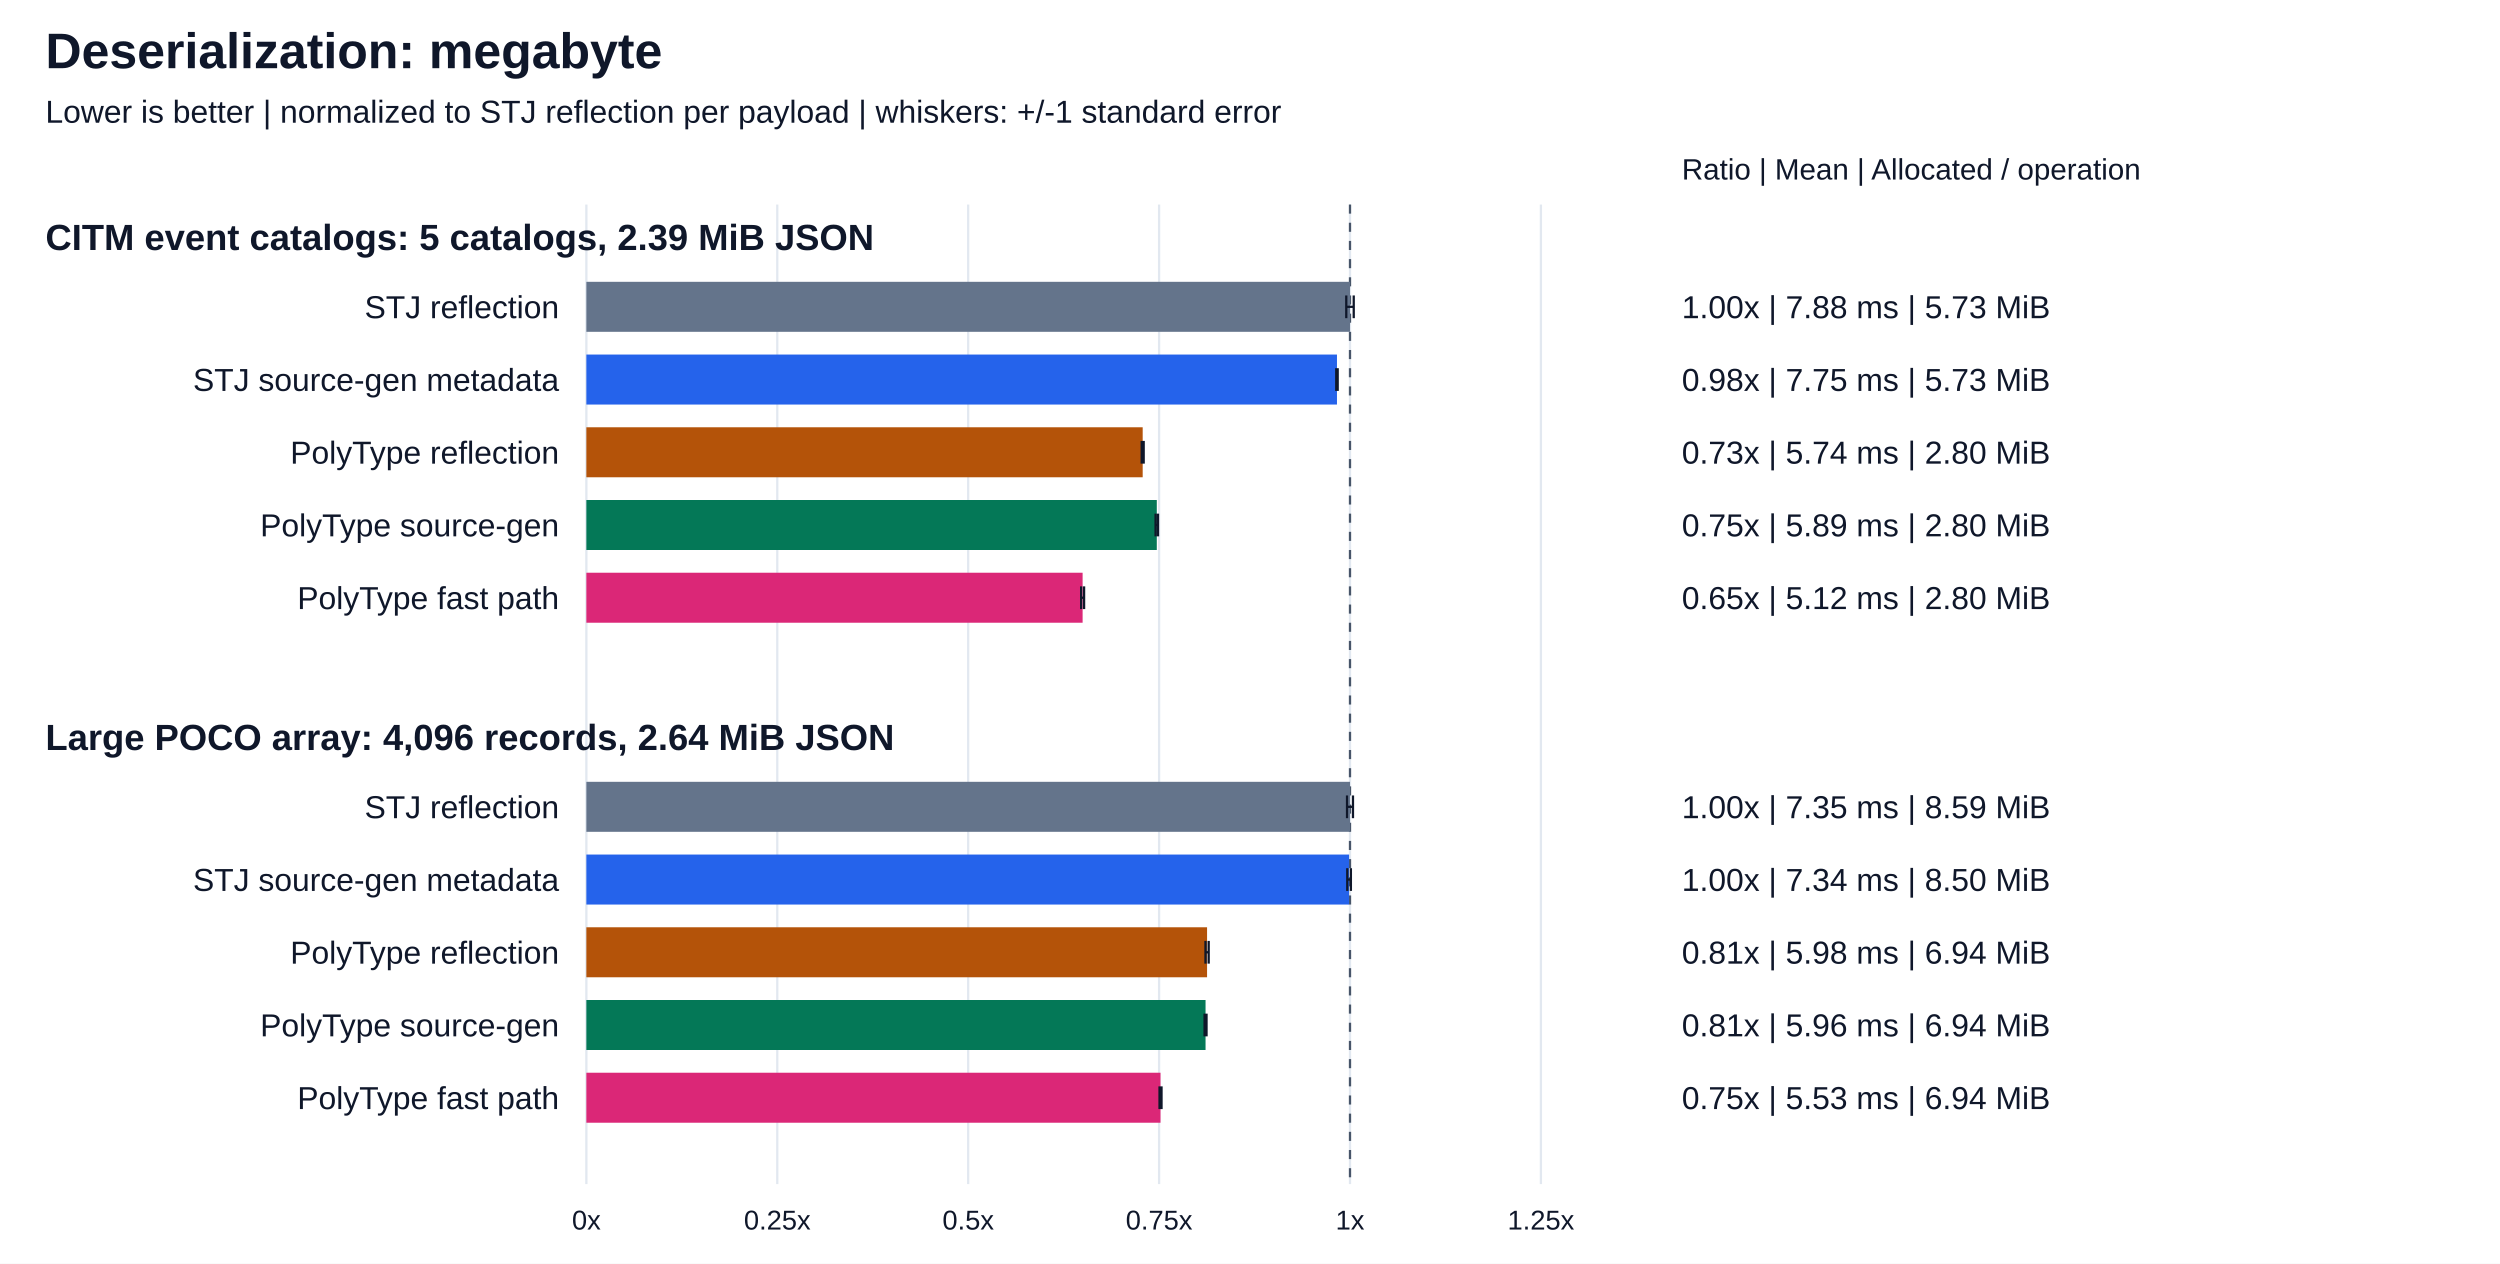
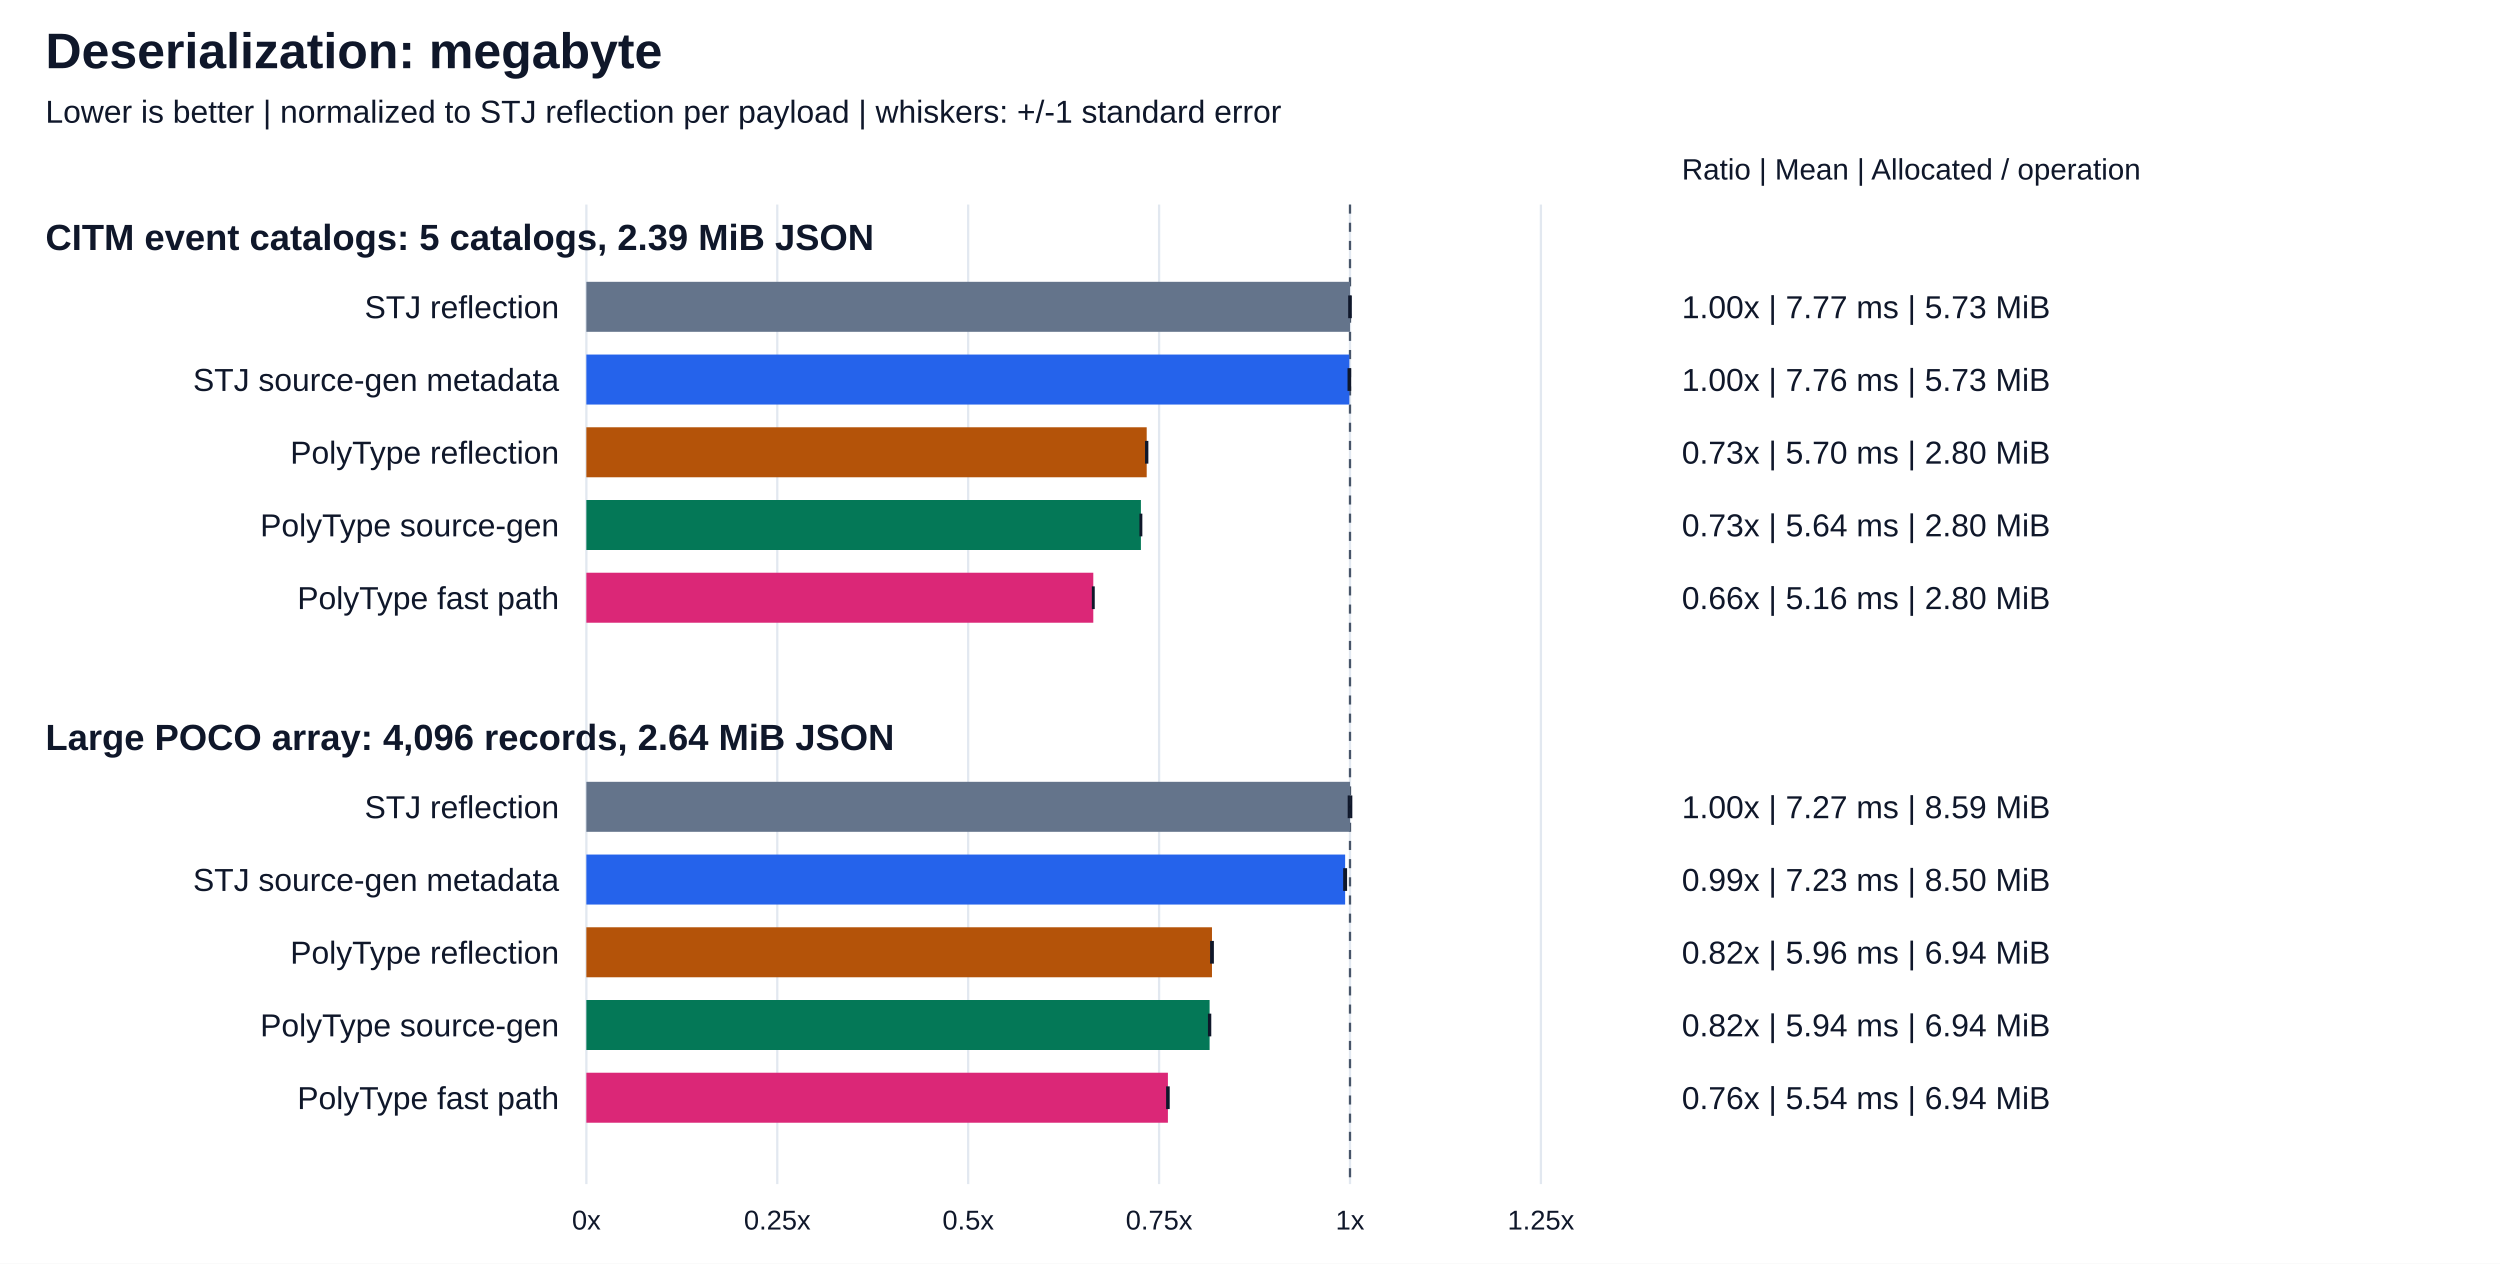
<svg xmlns="http://www.w3.org/2000/svg" width="1100" height="556" viewBox="0 0 1100 556" role="img" aria-labelledby="title desc">
  <rect width="100%" height="100%" fill="#ffffff" />
  <g font-family="Arial, sans-serif" font-size="14" fill="#0f172a">
    <text x="20" y="30" font-size="22" font-weight="bold">Deserialization: megabyte</text>
    <text x="20" y="54">Lower is better | normalized to STJ reflection per payload | whiskers: +/-1 standard error</text>
    <text x="740" y="79" font-size="13">Ratio | Mean | Allocated / operation</text>
    <line x1="258.00" y1="90" x2="258.00" y2="521" stroke="#e2e8f0" />
    <text x="258.00" y="541" text-anchor="middle" font-size="12">0x</text>
    <line x1="342.00" y1="90" x2="342.00" y2="521" stroke="#e2e8f0" />
    <text x="342.00" y="541" text-anchor="middle" font-size="12">0.25x</text>
    <line x1="426.00" y1="90" x2="426.00" y2="521" stroke="#e2e8f0" />
    <text x="426.00" y="541" text-anchor="middle" font-size="12">0.5x</text>
    <line x1="510.00" y1="90" x2="510.00" y2="521" stroke="#e2e8f0" />
    <text x="510.00" y="541" text-anchor="middle" font-size="12">0.75x</text>
    <line x1="594.00" y1="90" x2="594.00" y2="521" stroke="#e2e8f0" />
    <text x="594.00" y="541" text-anchor="middle" font-size="12">1x</text>
    <line x1="678.00" y1="90" x2="678.00" y2="521" stroke="#e2e8f0" />
    <text x="678.00" y="541" text-anchor="middle" font-size="12">1.25x</text>
    <line x1="594.00" y1="90" x2="594.00" y2="521" stroke="#475569" stroke-dasharray="4 4" />
    <text x="20" y="110" font-weight="bold" font-size="16">CITM event catalogs: 5 catalogs, 2.39 MiB JSON</text>
    <text x="246" y="140" text-anchor="end">STJ reflection</text>
    <rect x="258" y="124" width="336.00" height="22" fill="#64748b" />
-     <path d="M 592.36 135 H 595.64 M 592.36 130 V 140 M 595.64 130 V 140" stroke="#0f172a" fill="none" />
-     <text x="740" y="140">1.00x | 7.88 ms | 5.73 MiB</text>
+     <path d="M 593.70 135 H 594.30 M 593.70 130 V 140 M 594.30 130 V 140" stroke="#0f172a" fill="none" />
+     <text x="740" y="140">1.00x | 7.77 ms | 5.73 MiB</text>
    <text x="246" y="172" text-anchor="end">STJ source-gen metadata</text>
-     <rect x="258" y="156" width="330.27" height="22" fill="#2563eb" />
-     <path d="M 587.95 167 H 588.58 M 587.95 162 V 172 M 588.58 162 V 172" stroke="#0f172a" fill="none" />
-     <text x="740" y="172">0.98x | 7.75 ms | 5.73 MiB</text>
+     <rect x="258" y="156" width="335.72" height="22" fill="#2563eb" />
+     <path d="M 593.41 167 H 594.02 M 593.41 162 V 172 M 594.02 162 V 172" stroke="#0f172a" fill="none" />
+     <text x="740" y="172">1.00x | 7.76 ms | 5.73 MiB</text>
    <text x="246" y="204" text-anchor="end">PolyType reflection</text>
-     <rect x="258" y="188" width="244.78" height="22" fill="#b45309" />
-     <path d="M 502.34 199 H 503.22 M 502.34 194 V 204 M 503.22 194 V 204" stroke="#0f172a" fill="none" />
-     <text x="740" y="204">0.73x | 5.74 ms | 2.80 MiB</text>
+     <rect x="258" y="188" width="246.55" height="22" fill="#b45309" />
+     <path d="M 504.31 199 H 504.78 M 504.31 194 V 204 M 504.78 194 V 204" stroke="#0f172a" fill="none" />
+     <text x="740" y="204">0.73x | 5.70 ms | 2.80 MiB</text>
    <text x="246" y="236" text-anchor="end">PolyType source-gen</text>
-     <rect x="258" y="220" width="250.99" height="22" fill="#047857" />
-     <path d="M 508.45 231 H 509.52 M 508.45 226 V 236 M 509.52 226 V 236" stroke="#0f172a" fill="none" />
-     <text x="740" y="236">0.75x | 5.89 ms | 2.80 MiB</text>
+     <rect x="258" y="220" width="244.00" height="22" fill="#047857" />
+     <path d="M 501.86 231 H 502.13 M 501.86 226 V 236 M 502.13 226 V 236" stroke="#0f172a" fill="none" />
+     <text x="740" y="236">0.73x | 5.64 ms | 2.80 MiB</text>
    <text x="246" y="268" text-anchor="end">PolyType fast path</text>
-     <rect x="258" y="252" width="218.35" height="22" fill="#db2777" />
-     <path d="M 475.70 263 H 477.00 M 475.70 258 V 268 M 477.00 258 V 268" stroke="#0f172a" fill="none" />
-     <text x="740" y="268">0.65x | 5.12 ms | 2.80 MiB</text>
+     <rect x="258" y="252" width="223.05" height="22" fill="#db2777" />
+     <path d="M 480.91 263 H 481.19 M 480.91 258 V 268 M 481.19 258 V 268" stroke="#0f172a" fill="none" />
+     <text x="740" y="268">0.66x | 5.16 ms | 2.80 MiB</text>
    <text x="20" y="330" font-weight="bold" font-size="16">Large POCO array: 4,096 records, 2.64 MiB JSON</text>
    <text x="246" y="360" text-anchor="end">STJ reflection</text>
    <rect x="258" y="344" width="336.00" height="22" fill="#64748b" />
-     <path d="M 592.69 355 H 595.31 M 592.69 350 V 360 M 595.31 350 V 360" stroke="#0f172a" fill="none" />
-     <text x="740" y="360">1.00x | 7.35 ms | 8.59 MiB</text>
+     <path d="M 593.48 355 H 594.52 M 593.48 350 V 360 M 594.52 350 V 360" stroke="#0f172a" fill="none" />
+     <text x="740" y="360">1.00x | 7.27 ms | 8.59 MiB</text>
    <text x="246" y="392" text-anchor="end">STJ source-gen metadata</text>
-     <rect x="258" y="376" width="335.60" height="22" fill="#2563eb" />
-     <path d="M 592.80 387 H 594.39 M 592.80 382 V 392 M 594.39 382 V 392" stroke="#0f172a" fill="none" />
-     <text x="740" y="392">1.00x | 7.34 ms | 8.50 MiB</text>
+     <rect x="258" y="376" width="333.86" height="22" fill="#2563eb" />
+     <path d="M 591.49 387 H 592.22 M 591.49 382 V 392 M 592.22 382 V 392" stroke="#0f172a" fill="none" />
+     <text x="740" y="392">0.99x | 7.23 ms | 8.50 MiB</text>
    <text x="246" y="424" text-anchor="end">PolyType reflection</text>
-     <rect x="258" y="408" width="273.11" height="22" fill="#b45309" />
-     <path d="M 530.41 419 H 531.82 M 530.41 414 V 424 M 531.82 414 V 424" stroke="#0f172a" fill="none" />
-     <text x="740" y="424">0.81x | 5.98 ms | 6.94 MiB</text>
+     <rect x="258" y="408" width="275.27" height="22" fill="#b45309" />
+     <path d="M 532.94 419 H 533.61 M 532.94 414 V 424 M 533.61 414 V 424" stroke="#0f172a" fill="none" />
+     <text x="740" y="424">0.82x | 5.96 ms | 6.94 MiB</text>
    <text x="246" y="456" text-anchor="end">PolyType source-gen</text>
-     <rect x="258" y="440" width="272.44" height="22" fill="#047857" />
-     <path d="M 530.01 451 H 530.87 M 530.01 446 V 456 M 530.87 446 V 456" stroke="#0f172a" fill="none" />
-     <text x="740" y="456">0.81x | 5.96 ms | 6.94 MiB</text>
+     <rect x="258" y="440" width="274.22" height="22" fill="#047857" />
+     <path d="M 531.99 451 H 532.46 M 531.99 446 V 456 M 532.46 446 V 456" stroke="#0f172a" fill="none" />
+     <text x="740" y="456">0.82x | 5.94 ms | 6.94 MiB</text>
    <text x="246" y="488" text-anchor="end">PolyType fast path</text>
-     <rect x="258" y="472" width="252.63" height="22" fill="#db2777" />
-     <path d="M 510.19 483 H 511.07 M 510.19 478 V 488 M 511.07 478 V 488" stroke="#0f172a" fill="none" />
-     <text x="740" y="488">0.75x | 5.53 ms | 6.94 MiB</text>
+     <rect x="258" y="472" width="255.88" height="22" fill="#db2777" />
+     <path d="M 513.59 483 H 514.17 M 513.59 478 V 488 M 514.17 478 V 488" stroke="#0f172a" fill="none" />
+     <text x="740" y="488">0.76x | 5.54 ms | 6.94 MiB</text>
  </g>
</svg>
